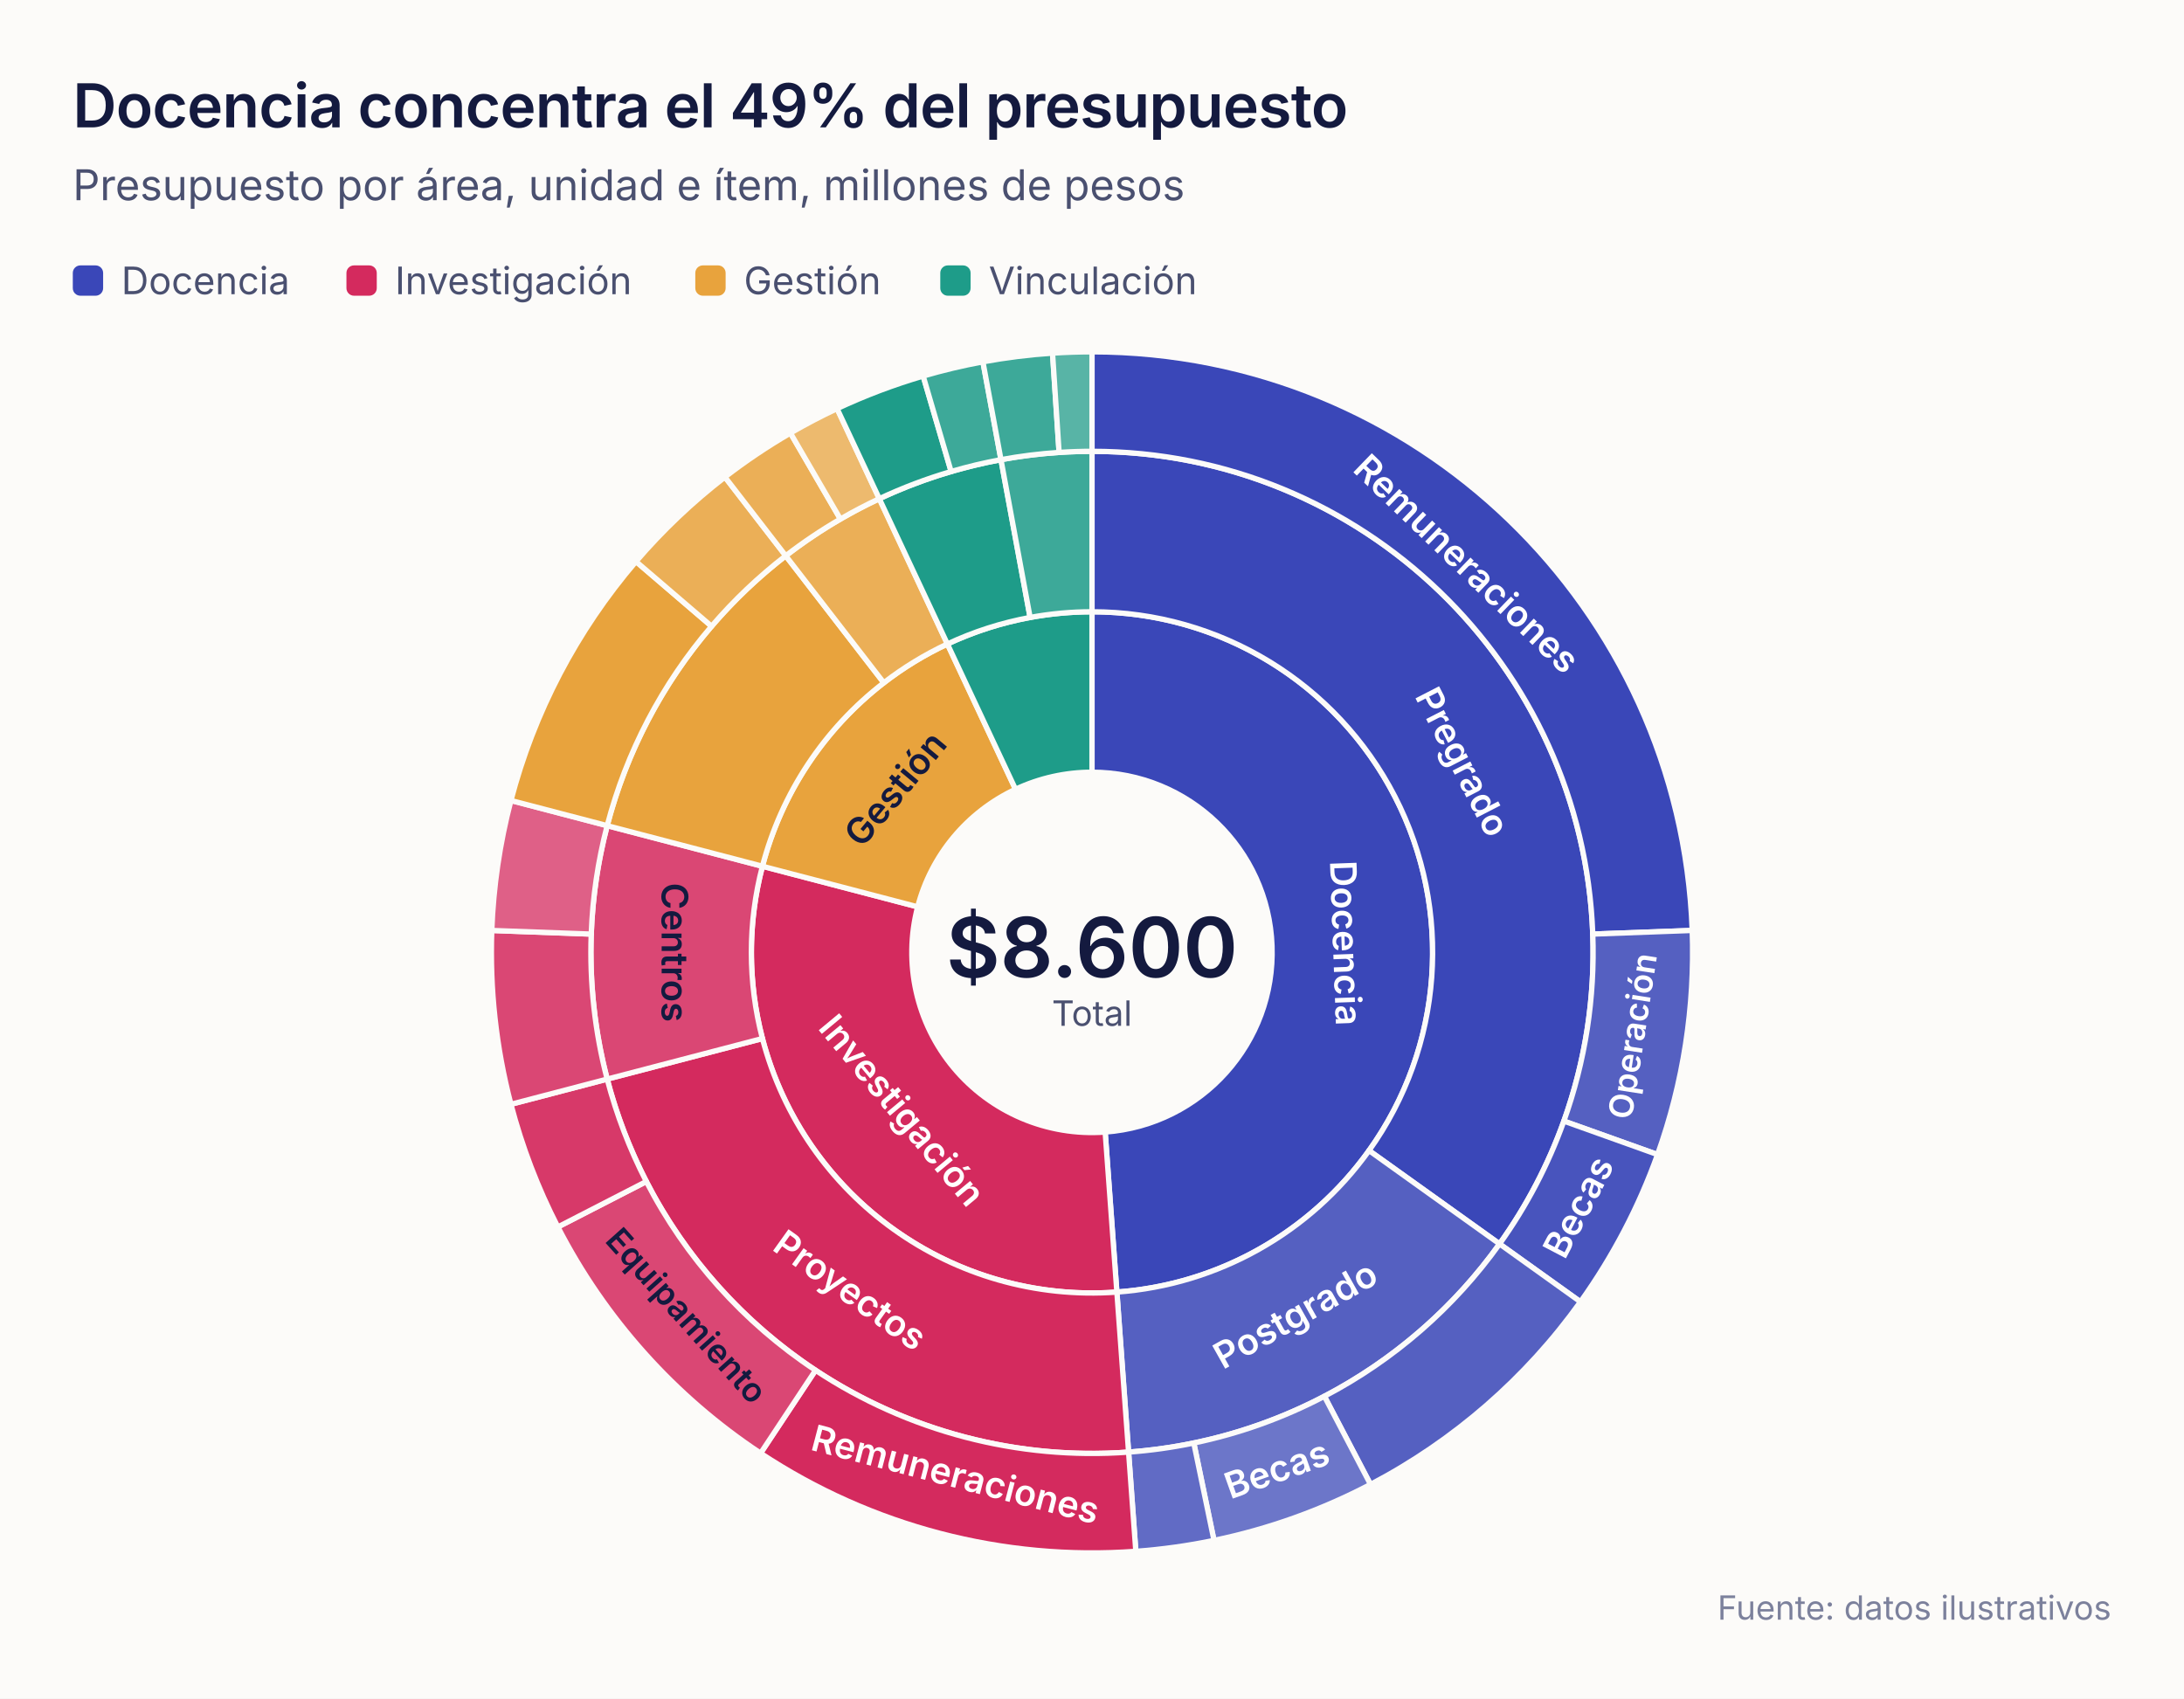
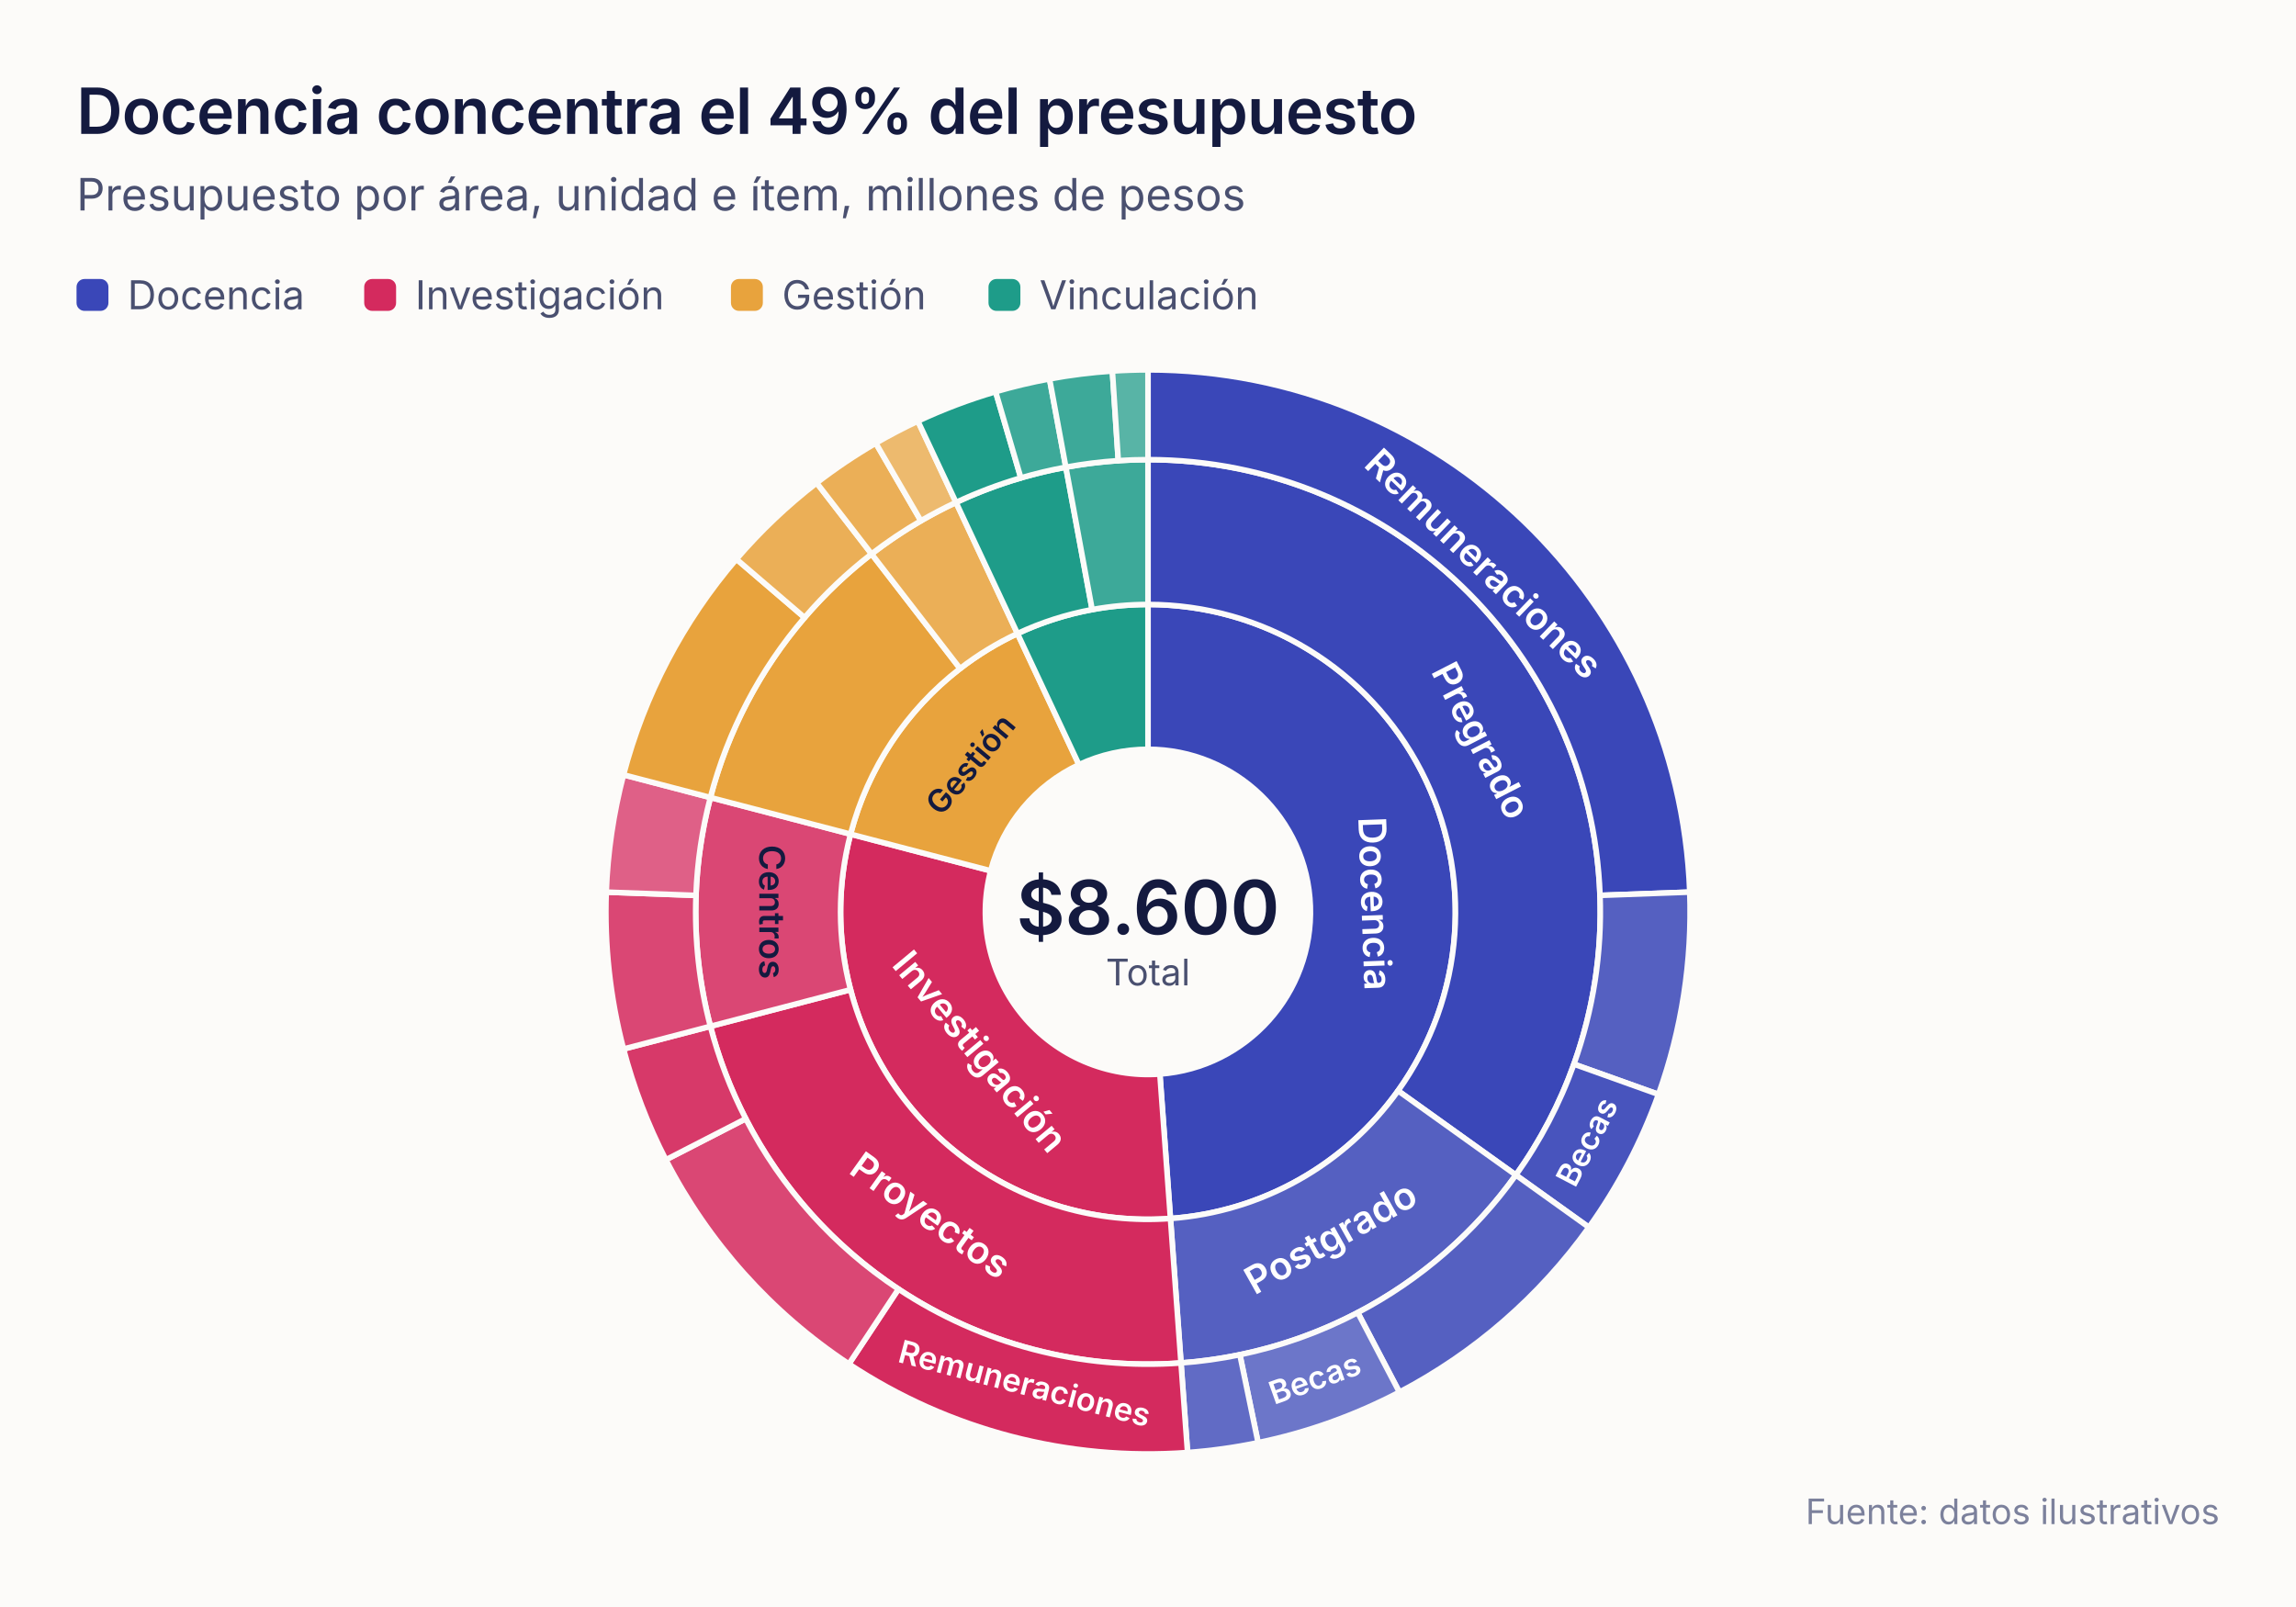
- <svg xmlns="http://www.w3.org/2000/svg" viewBox="0 0 720 560" width="720" height="560" role="img" aria-labelledby="paove7rl-t paove7rl-d" font-family="'Mozilla Text', 'Inter', system-ui, -apple-system, 'Segoe UI', Roboto, sans-serif" class="pa-chart" data-pa-type="sunburst" data-pa-mode="light" style="max-width:100%;height:auto;font-variant-numeric:lining-nums">
+ <svg xmlns="http://www.w3.org/2000/svg" viewBox="0 0 720 504" width="720" height="504" role="img" aria-labelledby="paove7rl-t paove7rl-d" font-family="'Mozilla Text', 'Inter', system-ui, -apple-system, 'Segoe UI', Roboto, sans-serif" class="pa-chart" data-pa-type="sunburst" data-pa-mode="light" style="max-width:100%;height:auto;font-variant-numeric:lining-nums">
  <style>.pa-m{transition:opacity .15s ease}.pa-focus .pa-m{opacity:.28}.pa-focus .pa-m.pa-on{opacity:1}</style>
-   <rect width="720" height="560" fill="#FCFBF9" />
+   <rect width="720" height="504" fill="#FCFBF9" />
  <g class="pa-header">
    <text x="24" y="42" fill="#141A3F" font-size="20" font-weight="600" letter-spacing="-0.01em">Docencia concentra el 49% del presupuesto</text>
    <text x="24" y="66" fill="#4A5070" font-size="14">Presupuesto por área, unidad e ítem, millones de pesos</text>
    <g class="pa-legend">
      <rect x="24" y="87.5" width="10" height="10" rx="2.5" fill="#3A47B8" />
      <text x="40" y="97" fill="#4A5070" font-size="12.5">Docencia</text>
      <rect x="114.21" y="87.5" width="10" height="10" rx="2.5" fill="#D42A5E" />
      <text x="130.21" y="97" fill="#4A5070" font-size="12.5">Investigación</text>
      <rect x="229.22" y="87.5" width="10" height="10" rx="2.5" fill="#E8A33D" />
      <text x="245.22" y="97" fill="#4A5070" font-size="12.5">Gestión</text>
      <rect x="309.98" y="87.5" width="10" height="10" rx="2.5" fill="#1E9C89" />
      <text x="325.98" y="97" fill="#4A5070" font-size="12.5">Vinculación</text>
    </g>
  </g>
  <g class="pa-body">
-     <path class="pa-m" d="M360.00,201.70A112.30,112.30 0 0 1 368.20,426.00L364.34,373.24A59.40,59.40 0 0 0 360.00,254.60Z" fill="#3A47B8" stroke="#FCFBF9" stroke-width="1.75" stroke-linejoin="round" data-tip="Docencia $4.200 · 49% del total" data-drill="[&quot;Docencia&quot;]" style="cursor:pointer" />
-     <path class="pa-m" d="M360.00,148.80A165.20,165.20 0 0 1 494.36,410.12L451.33,379.34A112.30,112.30 0 0 0 360.00,201.70Z" fill="#3A47B8" stroke="#FCFBF9" stroke-width="1.75" stroke-linejoin="round" data-tip="Docencia › Pregrado $3.000 · 35% del total 71% de Docencia" data-drill="[&quot;Docencia&quot;,&quot;Pregrado&quot;]" style="cursor:pointer" />
-     <path class="pa-m" d="M360.00,116.00A198.00,198.00 0 0 1 557.87,306.77L525.09,307.97A165.20,165.20 0 0 0 360.00,148.80Z" fill="#3A47B8" stroke="#FCFBF9" stroke-width="1.75" stroke-linejoin="round" data-tip="Docencia › Pregrado › Remuneraciones $2.100 · 24% del total 70% de Pregrado" />
-     <path class="pa-m" d="M557.87,306.77A198.00,198.00 0 0 1 546.44,380.66L515.56,369.62A165.20,165.20 0 0 0 525.09,307.97Z" fill="#5560C1" stroke="#FCFBF9" stroke-width="1.75" stroke-linejoin="round" data-tip="Docencia › Pregrado › Operación $520 · 6% del total 17% de Pregrado" />
-     <path class="pa-m" d="M546.44,380.66A198.00,198.00 0 0 1 521.03,429.21L494.36,410.12A165.20,165.20 0 0 0 515.56,369.62Z" fill="#4854BD" stroke="#FCFBF9" stroke-width="1.75" stroke-linejoin="round" data-tip="Docencia › Pregrado › Becas $380 · 4,4% del total 13% de Pregrado" />
-     <path class="pa-m" d="M494.36,410.12A165.20,165.20 0 0 1 372.06,478.76L368.20,426.00A112.30,112.30 0 0 0 451.33,379.34Z" fill="#5560C1" stroke="#FCFBF9" stroke-width="1.75" stroke-linejoin="round" data-tip="Docencia › Postgrado $1.200 · 14% del total 29% de Docencia" data-drill="[&quot;Docencia&quot;,&quot;Postgrado&quot;]" style="cursor:pointer" />
-     <path class="pa-m" d="M521.03,429.21A198.00,198.00 0 0 1 451.82,489.42L436.61,460.36A165.20,165.20 0 0 0 494.36,410.12Z" fill="#5560C1" stroke="#FCFBF9" stroke-width="1.75" stroke-linejoin="round" data-tip="Docencia › Postgrado › Remuneraciones $640 · 7,4% del total 53% de Postgrado" />
-     <path class="pa-m" d="M451.82,489.42A198.00,198.00 0 0 1 400.22,507.87L393.56,475.76A165.20,165.20 0 0 0 436.61,460.36Z" fill="#6C76C9" stroke="#FCFBF9" stroke-width="1.75" stroke-linejoin="round" data-tip="Docencia › Postgrado › Becas $380 · 4,4% del total 32% de Postgrado" />
-     <path class="pa-m" d="M400.22,507.87A198.00,198.00 0 0 1 374.45,511.47L372.06,478.76A165.20,165.20 0 0 0 393.56,475.76Z" fill="#616BC5" stroke="#FCFBF9" stroke-width="1.75" stroke-linejoin="round" data-tip="Docencia › Postgrado › Operación $180 · 2,1% del total 15% de Postgrado" />
-     <path class="pa-m" d="M368.20,426.00A112.30,112.30 0 0 1 251.35,285.60L302.53,298.98A59.40,59.40 0 0 0 364.34,373.24Z" fill="#D42A5E" stroke="#FCFBF9" stroke-width="1.75" stroke-linejoin="round" data-tip="Investigación $2.600 · 30% del total" data-drill="[&quot;Investigación&quot;]" style="cursor:pointer" />
-     <path class="pa-m" d="M372.06,478.76A165.20,165.20 0 0 1 200.17,355.78L251.35,342.40A112.30,112.30 0 0 0 368.20,426.00Z" fill="#D42A5E" stroke="#FCFBF9" stroke-width="1.75" stroke-linejoin="round" data-tip="Investigación › Proyectos $1.900 · 22% del total 73% de Investigación" data-drill="[&quot;Investigación&quot;,&quot;Proyectos&quot;]" style="cursor:pointer" />
-     <path class="pa-m" d="M374.45,511.47A198.00,198.00 0 0 1 250.75,479.13L268.85,451.78A165.20,165.20 0 0 0 372.06,478.76Z" fill="#D42A5E" stroke="#FCFBF9" stroke-width="1.75" stroke-linejoin="round" data-tip="Investigación › Proyectos › Remuneraciones $900 · 10% del total 47% de Proyectos" />
-     <path class="pa-m" d="M250.75,479.13A198.00,198.00 0 0 1 183.91,404.53L213.08,389.54A165.20,165.20 0 0 0 268.85,451.78Z" fill="#DA4774" stroke="#FCFBF9" stroke-width="1.75" stroke-linejoin="round" data-tip="Investigación › Proyectos › Equipamiento $700 · 8,1% del total 37% de Proyectos" />
-     <path class="pa-m" d="M183.91,404.53A198.00,198.00 0 0 1 168.44,364.08L200.17,355.78A165.20,165.20 0 0 0 213.08,389.54Z" fill="#D73969" stroke="#FCFBF9" stroke-width="1.75" stroke-linejoin="round" data-tip="Investigación › Proyectos › Operación $300 · 3,5% del total 16% de Proyectos" />
-     <path class="pa-m" d="M200.17,355.78A165.20,165.20 0 0 1 200.17,272.22L251.35,285.60A112.30,112.30 0 0 0 251.35,342.40Z" fill="#DA4774" stroke="#FCFBF9" stroke-width="1.75" stroke-linejoin="round" data-tip="Investigación › Centros $700 · 8,1% del total 27% de Investigación" data-drill="[&quot;Investigación&quot;,&quot;Centros&quot;]" style="cursor:pointer" />
-     <path class="pa-m" d="M168.44,364.08A198.00,198.00 0 0 1 162.13,306.77L194.91,307.97A165.20,165.20 0 0 0 200.17,355.78Z" fill="#DA4774" stroke="#FCFBF9" stroke-width="1.75" stroke-linejoin="round" data-tip="Investigación › Centros › Remuneraciones $400 · 4,7% del total 57% de Centros" />
-     <path class="pa-m" d="M162.13,306.77A198.00,198.00 0 0 1 168.44,263.92L200.17,272.22A165.20,165.20 0 0 0 194.91,307.97Z" fill="#DF6087" stroke="#FCFBF9" stroke-width="1.75" stroke-linejoin="round" data-tip="Investigación › Centros › Equipamiento $300 · 3,5% del total 43% de Centros" />
-     <path class="pa-m" d="M251.35,285.60A112.30,112.30 0 0 1 312.33,212.32L334.79,260.22A59.40,59.40 0 0 0 302.53,298.98Z" fill="#E8A33D" stroke="#FCFBF9" stroke-width="1.75" stroke-linejoin="round" data-tip="Gestión $1.200 · 14% del total" data-drill="[&quot;Gestión&quot;]" style="cursor:pointer" />
-     <path class="pa-m" d="M200.17,272.22A165.20,165.20 0 0 1 259.03,183.24L291.36,225.11A112.30,112.30 0 0 0 251.35,285.60Z" fill="#E8A33D" stroke="#FCFBF9" stroke-width="1.75" stroke-linejoin="round" data-tip="Gestión › Administración $900 · 10% del total 75% de Gestión" data-drill="[&quot;Gestión&quot;,&quot;Administración&quot;]" style="cursor:pointer" />
-     <path class="pa-m" d="M168.44,263.92A198.00,198.00 0 0 1 209.67,185.13L234.58,206.48A165.20,165.20 0 0 0 200.17,272.22Z" fill="#E8A33D" stroke="#FCFBF9" stroke-width="1.75" stroke-linejoin="round" data-tip="Gestión › Administración › Remuneraciones $620 · 7,2% del total 69% de Administración" />
-     <path class="pa-m" d="M209.67,185.13A198.00,198.00 0 0 1 238.99,157.28L259.03,183.24A165.20,165.20 0 0 0 234.58,206.48Z" fill="#EBAF57" stroke="#FCFBF9" stroke-width="1.75" stroke-linejoin="round" data-tip="Gestión › Administración › Operación $280 · 3,3% del total 31% de Administración" />
-     <path class="pa-m" d="M259.03,183.24A165.20,165.20 0 0 1 289.88,164.42L312.33,212.32A112.30,112.30 0 0 0 291.36,225.11Z" fill="#EBAF57" stroke="#FCFBF9" stroke-width="1.75" stroke-linejoin="round" data-tip="Gestión › Tecnología $300 · 3,5% del total 25% de Gestión" data-drill="[&quot;Gestión&quot;,&quot;Tecnología&quot;]" style="cursor:pointer" />
-     <path class="pa-m" d="M238.99,157.28A198.00,198.00 0 0 1 260.58,142.77L277.05,171.13A165.20,165.20 0 0 0 259.03,183.24Z" fill="#EBAF57" stroke="#FCFBF9" stroke-width="1.75" stroke-linejoin="round" data-tip="Gestión › Tecnología › Licencias $180 · 2,1% del total 60% de Tecnología" />
-     <path class="pa-m" d="M260.58,142.77A198.00,198.00 0 0 1 275.96,134.72L289.88,164.42A165.20,165.20 0 0 0 277.05,171.13Z" fill="#EDBA6E" stroke="#FCFBF9" stroke-width="1.75" stroke-linejoin="round" data-tip="Gestión › Tecnología › Equipamiento $120 · 1,4% del total 40% de Tecnología" />
-     <path class="pa-m" d="M312.33,212.32A112.30,112.30 0 0 1 360.00,201.70L360.00,254.60A59.40,59.40 0 0 0 334.79,260.22Z" fill="#1E9C89" stroke="#FCFBF9" stroke-width="1.75" stroke-linejoin="round" data-tip="Vinculación $600 · 7% del total" data-drill="[&quot;Vinculación&quot;]" style="cursor:pointer" />
-     <path class="pa-m" d="M289.88,164.42A165.20,165.20 0 0 1 329.99,151.55L339.60,203.57A112.30,112.30 0 0 0 312.33,212.32Z" fill="#1E9C89" stroke="#FCFBF9" stroke-width="1.75" stroke-linejoin="round" data-tip="Vinculación › Extensión $350 · 4,1% del total 58% de Vinculación" data-drill="[&quot;Vinculación&quot;,&quot;Extensión&quot;]" style="cursor:pointer" />
-     <path class="pa-m" d="M275.96,134.72A198.00,198.00 0 0 1 304.34,123.98L313.56,155.46A165.20,165.20 0 0 0 289.88,164.42Z" fill="#1E9C89" stroke="#FCFBF9" stroke-width="1.75" stroke-linejoin="round" data-tip="Vinculación › Extensión › Remuneraciones $210 · 2,4% del total 60% de Extensión" />
-     <path class="pa-m" d="M304.34,123.98A198.00,198.00 0 0 1 324.04,119.29L329.99,151.55A165.20,165.20 0 0 0 313.56,155.46Z" fill="#3DA999" stroke="#FCFBF9" stroke-width="1.75" stroke-linejoin="round" data-tip="Vinculación › Extensión › Operación $140 · 1,6% del total 40% de Extensión" />
-     <path class="pa-m" d="M329.99,151.55A165.20,165.20 0 0 1 360.00,148.80L360.00,201.70A112.30,112.30 0 0 0 339.60,203.57Z" fill="#3DA999" stroke="#FCFBF9" stroke-width="1.75" stroke-linejoin="round" data-tip="Vinculación › Educación continua $250 · 2,9% del total 42% de Vinculación" data-drill="[&quot;Vinculación&quot;,&quot;Educación continua&quot;]" style="cursor:pointer" />
-     <path class="pa-m" d="M324.04,119.29A198.00,198.00 0 0 1 346.99,116.43L349.15,149.16A165.20,165.20 0 0 0 329.99,151.55Z" fill="#3DA999" stroke="#FCFBF9" stroke-width="1.75" stroke-linejoin="round" data-tip="Vinculación › Educación continua › Remuneraciones $160 · 1,9% del total 64% de Educación continua" />
-     <path class="pa-m" d="M346.99,116.43A198.00,198.00 0 0 1 360.00,116.00L360.00,148.80A165.20,165.20 0 0 0 349.15,149.16Z" fill="#58B4A6" stroke="#FCFBF9" stroke-width="1.75" stroke-linejoin="round" data-tip="Vinculación › Educación continua › Operación $90 · 1% del total 36% de Educación continua" />
+     <path class="pa-m" d="M360.00,189.58A96.42,96.42 0 0 1 367.04,382.16L363.72,336.86A51.00,51.00 0 0 0 360.00,235.00Z" fill="#3A47B8" stroke="#FCFBF9" stroke-width="1.75" stroke-linejoin="round" data-tip="Docencia $4.200 · 49% del total" data-drill="[&quot;Docencia&quot;]" style="cursor:pointer" />
+     <path class="pa-m" d="M360.00,144.16A141.84,141.84 0 0 1 475.36,368.53L438.42,342.10A96.42,96.42 0 0 0 360.00,189.58Z" fill="#3A47B8" stroke="#FCFBF9" stroke-width="1.75" stroke-linejoin="round" data-tip="Docencia › Pregrado $3.000 · 35% del total 71% de Docencia" data-drill="[&quot;Docencia&quot;,&quot;Pregrado&quot;]" style="cursor:pointer" />
+     <path class="pa-m" d="M360.00,116.00A170.00,170.00 0 0 1 529.89,279.79L501.75,280.82A141.84,141.84 0 0 0 360.00,144.16Z" fill="#3A47B8" stroke="#FCFBF9" stroke-width="1.75" stroke-linejoin="round" data-tip="Docencia › Pregrado › Remuneraciones $2.100 · 24% del total 70% de Pregrado" />
+     <path class="pa-m" d="M529.89,279.79A170.00,170.00 0 0 1 520.08,343.23L493.56,333.75A141.84,141.84 0 0 0 501.75,280.82Z" fill="#5560C1" stroke="#FCFBF9" stroke-width="1.75" stroke-linejoin="round" data-tip="Docencia › Pregrado › Operación $520 · 6% del total 17% de Pregrado" />
+     <path class="pa-m" d="M520.08,343.23A170.00,170.00 0 0 1 498.26,384.92L475.36,368.53A141.84,141.84 0 0 0 493.56,333.75Z" fill="#4854BD" stroke="#FCFBF9" stroke-width="1.75" stroke-linejoin="round" data-tip="Docencia › Pregrado › Becas $380 · 4,4% del total 13% de Pregrado" />
+     <path class="pa-m" d="M475.36,368.53A141.84,141.84 0 0 1 370.35,427.46L367.04,382.16A96.42,96.42 0 0 0 438.42,342.10Z" fill="#5560C1" stroke="#FCFBF9" stroke-width="1.75" stroke-linejoin="round" data-tip="Docencia › Postgrado $1.200 · 14% del total 29% de Docencia" data-drill="[&quot;Docencia&quot;,&quot;Postgrado&quot;]" style="cursor:pointer" />
+     <path class="pa-m" d="M498.26,384.92A170.00,170.00 0 0 1 438.83,436.62L425.77,411.67A141.84,141.84 0 0 0 475.36,368.53Z" fill="#5560C1" stroke="#FCFBF9" stroke-width="1.75" stroke-linejoin="round" data-tip="Docencia › Postgrado › Remuneraciones $640 · 7,4% del total 53% de Postgrado" />
+     <path class="pa-m" d="M438.83,436.62A170.00,170.00 0 0 1 394.53,452.46L388.81,424.88A141.84,141.84 0 0 0 425.77,411.67Z" fill="#6C76C9" stroke="#FCFBF9" stroke-width="1.75" stroke-linejoin="round" data-tip="Docencia › Postgrado › Becas $380 · 4,4% del total 32% de Postgrado" />
+     <path class="pa-m" d="M394.53,452.46A170.00,170.00 0 0 1 372.41,455.55L370.35,427.46A141.84,141.84 0 0 0 388.81,424.88Z" fill="#616BC5" stroke="#FCFBF9" stroke-width="1.75" stroke-linejoin="round" data-tip="Docencia › Postgrado › Operación $180 · 2,1% del total 15% de Postgrado" />
+     <path class="pa-m" d="M367.04,382.16A96.42,96.42 0 0 1 266.72,261.61L310.66,273.10A51.00,51.00 0 0 0 363.72,336.86Z" fill="#D42A5E" stroke="#FCFBF9" stroke-width="1.75" stroke-linejoin="round" data-tip="Investigación $2.600 · 30% del total" data-drill="[&quot;Investigación&quot;]" style="cursor:pointer" />
+     <path class="pa-m" d="M370.35,427.46A141.84,141.84 0 0 1 222.77,321.88L266.72,310.39A96.42,96.42 0 0 0 367.04,382.16Z" fill="#D42A5E" stroke="#FCFBF9" stroke-width="1.75" stroke-linejoin="round" data-tip="Investigación › Proyectos $1.900 · 22% del total 73% de Investigación" data-drill="[&quot;Investigación&quot;,&quot;Proyectos&quot;]" style="cursor:pointer" />
+     <path class="pa-m" d="M372.41,455.55A170.00,170.00 0 0 1 266.20,427.78L281.74,404.29A141.84,141.84 0 0 0 370.35,427.46Z" fill="#D42A5E" stroke="#FCFBF9" stroke-width="1.75" stroke-linejoin="round" data-tip="Investigación › Proyectos › Remuneraciones $900 · 10% del total 47% de Proyectos" />
+     <path class="pa-m" d="M266.20,427.78A170.00,170.00 0 0 1 208.81,363.73L233.86,350.86A141.84,141.84 0 0 0 281.74,404.29Z" fill="#DA4774" stroke="#FCFBF9" stroke-width="1.75" stroke-linejoin="round" data-tip="Investigación › Proyectos › Equipamiento $700 · 8,1% del total 37% de Proyectos" />
+     <path class="pa-m" d="M208.81,363.73A170.00,170.00 0 0 1 195.53,329.00L222.77,321.88A141.84,141.84 0 0 0 233.86,350.86Z" fill="#D73969" stroke="#FCFBF9" stroke-width="1.75" stroke-linejoin="round" data-tip="Investigación › Proyectos › Operación $300 · 3,5% del total 16% de Proyectos" />
+     <path class="pa-m" d="M222.77,321.88A141.84,141.84 0 0 1 222.77,250.12L266.72,261.61A96.42,96.42 0 0 0 266.72,310.39Z" fill="#DA4774" stroke="#FCFBF9" stroke-width="1.75" stroke-linejoin="round" data-tip="Investigación › Centros $700 · 8,1% del total 27% de Investigación" data-drill="[&quot;Investigación&quot;,&quot;Centros&quot;]" style="cursor:pointer" />
+     <path class="pa-m" d="M195.53,329.00A170.00,170.00 0 0 1 190.11,279.79L218.25,280.82A141.84,141.84 0 0 0 222.77,321.88Z" fill="#DA4774" stroke="#FCFBF9" stroke-width="1.75" stroke-linejoin="round" data-tip="Investigación › Centros › Remuneraciones $400 · 4,7% del total 57% de Centros" />
+     <path class="pa-m" d="M190.11,279.79A170.00,170.00 0 0 1 195.53,243.00L222.77,250.12A141.84,141.84 0 0 0 218.25,280.82Z" fill="#DF6087" stroke="#FCFBF9" stroke-width="1.75" stroke-linejoin="round" data-tip="Investigación › Centros › Equipamiento $300 · 3,5% del total 43% de Centros" />
+     <path class="pa-m" d="M266.72,261.61A96.42,96.42 0 0 1 319.07,198.70L338.35,239.82A51.00,51.00 0 0 0 310.66,273.10Z" fill="#E8A33D" stroke="#FCFBF9" stroke-width="1.75" stroke-linejoin="round" data-tip="Gestión $1.200 · 14% del total" data-drill="[&quot;Gestión&quot;]" style="cursor:pointer" />
+     <path class="pa-m" d="M222.77,250.12A141.84,141.84 0 0 1 273.31,173.73L301.07,209.68A96.42,96.42 0 0 0 266.72,261.61Z" fill="#E8A33D" stroke="#FCFBF9" stroke-width="1.75" stroke-linejoin="round" data-tip="Gestión › Administración $900 · 10% del total 75% de Gestión" data-drill="[&quot;Gestión&quot;,&quot;Administración&quot;]" style="cursor:pointer" />
+     <path class="pa-m" d="M195.53,243.00A170.00,170.00 0 0 1 230.93,175.36L252.31,193.69A141.84,141.84 0 0 0 222.77,250.12Z" fill="#E8A33D" stroke="#FCFBF9" stroke-width="1.75" stroke-linejoin="round" data-tip="Gestión › Administración › Remuneraciones $620 · 7,2% del total 69% de Administración" />
+     <path class="pa-m" d="M230.93,175.36A170.00,170.00 0 0 1 256.10,151.45L273.31,173.73A141.84,141.84 0 0 0 252.31,193.69Z" fill="#EBAF57" stroke="#FCFBF9" stroke-width="1.75" stroke-linejoin="round" data-tip="Gestión › Administración › Operación $280 · 3,3% del total 31% de Administración" />
+     <path class="pa-m" d="M273.31,173.73A141.84,141.84 0 0 1 299.80,157.57L319.07,198.70A96.42,96.42 0 0 0 301.07,209.68Z" fill="#EBAF57" stroke="#FCFBF9" stroke-width="1.75" stroke-linejoin="round" data-tip="Gestión › Tecnología $300 · 3,5% del total 25% de Gestión" data-drill="[&quot;Gestión&quot;,&quot;Tecnología&quot;]" style="cursor:pointer" />
+     <path class="pa-m" d="M256.10,151.45A170.00,170.00 0 0 1 274.64,138.98L288.78,163.34A141.84,141.84 0 0 0 273.31,173.73Z" fill="#EBAF57" stroke="#FCFBF9" stroke-width="1.75" stroke-linejoin="round" data-tip="Gestión › Tecnología › Licencias $180 · 2,1% del total 60% de Tecnología" />
+     <path class="pa-m" d="M274.64,138.98A170.00,170.00 0 0 1 287.84,132.07L299.80,157.57A141.84,141.84 0 0 0 288.78,163.34Z" fill="#EDBA6E" stroke="#FCFBF9" stroke-width="1.75" stroke-linejoin="round" data-tip="Gestión › Tecnología › Equipamiento $120 · 1,4% del total 40% de Tecnología" />
+     <path class="pa-m" d="M319.07,198.70A96.42,96.42 0 0 1 360.00,189.58L360.00,235.00A51.00,51.00 0 0 0 338.35,239.82Z" fill="#1E9C89" stroke="#FCFBF9" stroke-width="1.75" stroke-linejoin="round" data-tip="Vinculación $600 · 7% del total" data-drill="[&quot;Vinculación&quot;]" style="cursor:pointer" />
+     <path class="pa-m" d="M299.80,157.57A141.84,141.84 0 0 1 334.24,146.52L342.49,191.18A96.42,96.42 0 0 0 319.07,198.70Z" fill="#1E9C89" stroke="#FCFBF9" stroke-width="1.75" stroke-linejoin="round" data-tip="Vinculación › Extensión $350 · 4,1% del total 58% de Vinculación" data-drill="[&quot;Vinculación&quot;,&quot;Extensión&quot;]" style="cursor:pointer" />
+     <path class="pa-m" d="M287.84,132.07A170.00,170.00 0 0 1 312.21,122.85L320.13,149.88A141.84,141.84 0 0 0 299.80,157.57Z" fill="#1E9C89" stroke="#FCFBF9" stroke-width="1.75" stroke-linejoin="round" data-tip="Vinculación › Extensión › Remuneraciones $210 · 2,4% del total 60% de Extensión" />
+     <path class="pa-m" d="M312.21,122.85A170.00,170.00 0 0 1 329.12,118.83L334.24,146.52A141.84,141.84 0 0 0 320.13,149.88Z" fill="#3DA999" stroke="#FCFBF9" stroke-width="1.75" stroke-linejoin="round" data-tip="Vinculación › Extensión › Operación $140 · 1,6% del total 40% de Extensión" />
+     <path class="pa-m" d="M334.24,146.52A141.84,141.84 0 0 1 360.00,144.16L360.00,189.58A96.42,96.42 0 0 0 342.49,191.18Z" fill="#3DA999" stroke="#FCFBF9" stroke-width="1.75" stroke-linejoin="round" data-tip="Vinculación › Educación continua $250 · 2,9% del total 42% de Vinculación" data-drill="[&quot;Vinculación&quot;,&quot;Educación continua&quot;]" style="cursor:pointer" />
+     <path class="pa-m" d="M329.12,118.83A170.00,170.00 0 0 1 348.83,116.37L350.68,144.47A141.84,141.84 0 0 0 334.24,146.52Z" fill="#3DA999" stroke="#FCFBF9" stroke-width="1.75" stroke-linejoin="round" data-tip="Vinculación › Educación continua › Remuneraciones $160 · 1,9% del total 64% de Educación continua" />
+     <path class="pa-m" d="M348.83,116.37A170.00,170.00 0 0 1 360.00,116.00L360.00,144.16A141.84,141.84 0 0 0 350.68,144.47Z" fill="#58B4A6" stroke="#FCFBF9" stroke-width="1.75" stroke-linejoin="round" data-tip="Vinculación › Educación continua › Operación $90 · 1% del total 36% de Educación continua" />
    <g class="pa-labels">
-       <text x="0" y="0" transform="translate(443.63,310.94) rotate(87.91)" text-anchor="middle" dy="4.2" fill="#FFFFFF" font-size="12" font-weight="600" pointer-events="none">Docencia</text>
-       <text x="0" y="0" transform="translate(482.15,251.20) rotate(62.79)" text-anchor="middle" dy="4.2" fill="#FFFFFF" font-size="12" font-weight="600" pointer-events="none">Pregrado</text>
-       <text x="0" y="0" transform="translate(483.52,185.88) rotate(43.95)" text-anchor="middle" dy="4.2" fill="#FFFFFF" font-size="12" font-weight="600" pointer-events="none">Remuneraciones</text>
-       <text x="0" y="0" transform="translate(538.29,341.57) rotate(-81.21)" text-anchor="middle" dy="3.85" fill="#FFFFFF" font-size="11" font-weight="600" pointer-events="none">Operación</text>
-       <text x="0" y="0" transform="translate(520.36,397.93) rotate(-62.37)" text-anchor="middle" dy="4.2" fill="#FFFFFF" font-size="12" font-weight="600" pointer-events="none">Becas</text>
-       <text x="0" y="0" transform="translate(427.05,433.46) rotate(-29.30)" text-anchor="middle" dy="4.2" fill="#FFFFFF" font-size="12" font-weight="600" pointer-events="none">Postgrado</text>
-       <text x="0" y="0" transform="translate(420.94,484.43) rotate(-19.67)" text-anchor="middle" dy="4.2" fill="#FFFFFF" font-size="12" font-weight="600" pointer-events="none">Becas</text>
-       <text x="0" y="0" transform="translate(297.40,366.10) rotate(50.23)" text-anchor="middle" dy="4.2" fill="#FFFFFF" font-size="12" font-weight="600" pointer-events="none">Investigación</text>
-       <text x="0" y="0" transform="translate(280.29,425.41) rotate(35.58)" text-anchor="middle" dy="4.2" fill="#FFFFFF" font-size="12" font-weight="600" pointer-events="none">Proyectos</text>
-       <text x="0" y="0" transform="translate(314.99,486.18) rotate(14.65)" text-anchor="middle" dy="4.2" fill="#FFFFFF" font-size="12" font-weight="600" pointer-events="none">Remuneraciones</text>
-       <text x="0" y="0" transform="translate(226.31,433.79) rotate(48.14)" text-anchor="middle" dy="3.85" fill="#141A3F" font-size="11" font-weight="600" pointer-events="none">Equipamiento</text>
-       <text x="0" y="0" transform="translate(222.33,314.00) rotate(90.00)" text-anchor="middle" dy="4.2" fill="#141A3F" font-size="12" font-weight="600" pointer-events="none">Centros</text>
-       <text x="0" y="0" transform="translate(295.18,260.06) rotate(309.77)" text-anchor="middle" dy="4.2" fill="#141A3F" font-size="12" font-weight="600" pointer-events="none">Gestión</text>
+       <text x="0" y="0" transform="translate(431.12,283.40) rotate(87.91)" text-anchor="middle" dy="4.2" fill="#FFFFFF" font-size="12" font-weight="600" pointer-events="none">Docencia</text>
+       <text x="0" y="0" transform="translate(464.49,232.28) rotate(62.79)" text-anchor="middle" dy="4.2" fill="#FFFFFF" font-size="12" font-weight="600" pointer-events="none">Pregrado</text>
+       <text x="0" y="0" transform="translate(465.26,176.83) rotate(43.95)" text-anchor="middle" dy="4.2" fill="#FFFFFF" font-size="12" font-weight="600" pointer-events="none">Remuneraciones</text>
+       <text x="0" y="0" transform="translate(497.68,358.07) rotate(-62.37)" text-anchor="middle" dy="3.5" fill="#FFFFFF" font-size="10" font-weight="600" pointer-events="none">Becas</text>
+       <text x="0" y="0" transform="translate(417.29,388.09) rotate(-29.30)" text-anchor="middle" dy="4.2" fill="#FFFFFF" font-size="12" font-weight="600" pointer-events="none">Postgrado</text>
+       <text x="0" y="0" transform="translate(412.32,432.33) rotate(-19.67)" text-anchor="middle" dy="3.5" fill="#FFFFFF" font-size="10" font-weight="600" pointer-events="none">Becas</text>
+       <text x="0" y="0" transform="translate(307.36,329.80) rotate(50.23)" text-anchor="middle" dy="4.2" fill="#FFFFFF" font-size="12" font-weight="600" pointer-events="none">Investigación</text>
+       <text x="0" y="0" transform="translate(291.88,381.21) rotate(35.58)" text-anchor="middle" dy="4.2" fill="#FFFFFF" font-size="12" font-weight="600" pointer-events="none">Proyectos</text>
+       <text x="0" y="0" transform="translate(321.32,433.94) rotate(14.65)" text-anchor="middle" dy="3.5" fill="#FFFFFF" font-size="10" font-weight="600" pointer-events="none">Remuneraciones</text>
+       <text x="0" y="0" transform="translate(241.96,286.00) rotate(90.00)" text-anchor="middle" dy="3.85" fill="#141A3F" font-size="11" font-weight="600" pointer-events="none">Centros</text>
+       <text x="0" y="0" transform="translate(304.34,239.68) rotate(309.77)" text-anchor="middle" dy="3.5" fill="#141A3F" font-size="10" font-weight="600" pointer-events="none">Gestión</text>
    </g>
    <g class="pa-center">
-       <circle cx="360" cy="314" r="57.4" fill="#FCFBF9" />
-       <text x="360" y="322.2" fill="#141A3F" font-size="27.32" font-weight="600" text-anchor="middle">$8.600</text>
-       <text x="360" y="338.2" fill="#4A5070" font-size="11.5" text-anchor="middle">Total</text>
+       <circle cx="360" cy="286" r="49" fill="#FCFBF9" />
+       <text x="360" y="293.04" fill="#141A3F" font-size="23.46" font-weight="600" text-anchor="middle">$8.600</text>
+       <text x="360" y="309.04" fill="#4A5070" font-size="11.5" text-anchor="middle">Total</text>
    </g>
  </g>
-   <text x="696" y="534" fill="#7C819C" font-size="11" text-anchor="end">Fuente: datos ilustrativos</text>
+   <text x="696" y="478" fill="#7C819C" font-size="11" text-anchor="end">Fuente: datos ilustrativos</text>
</svg>
